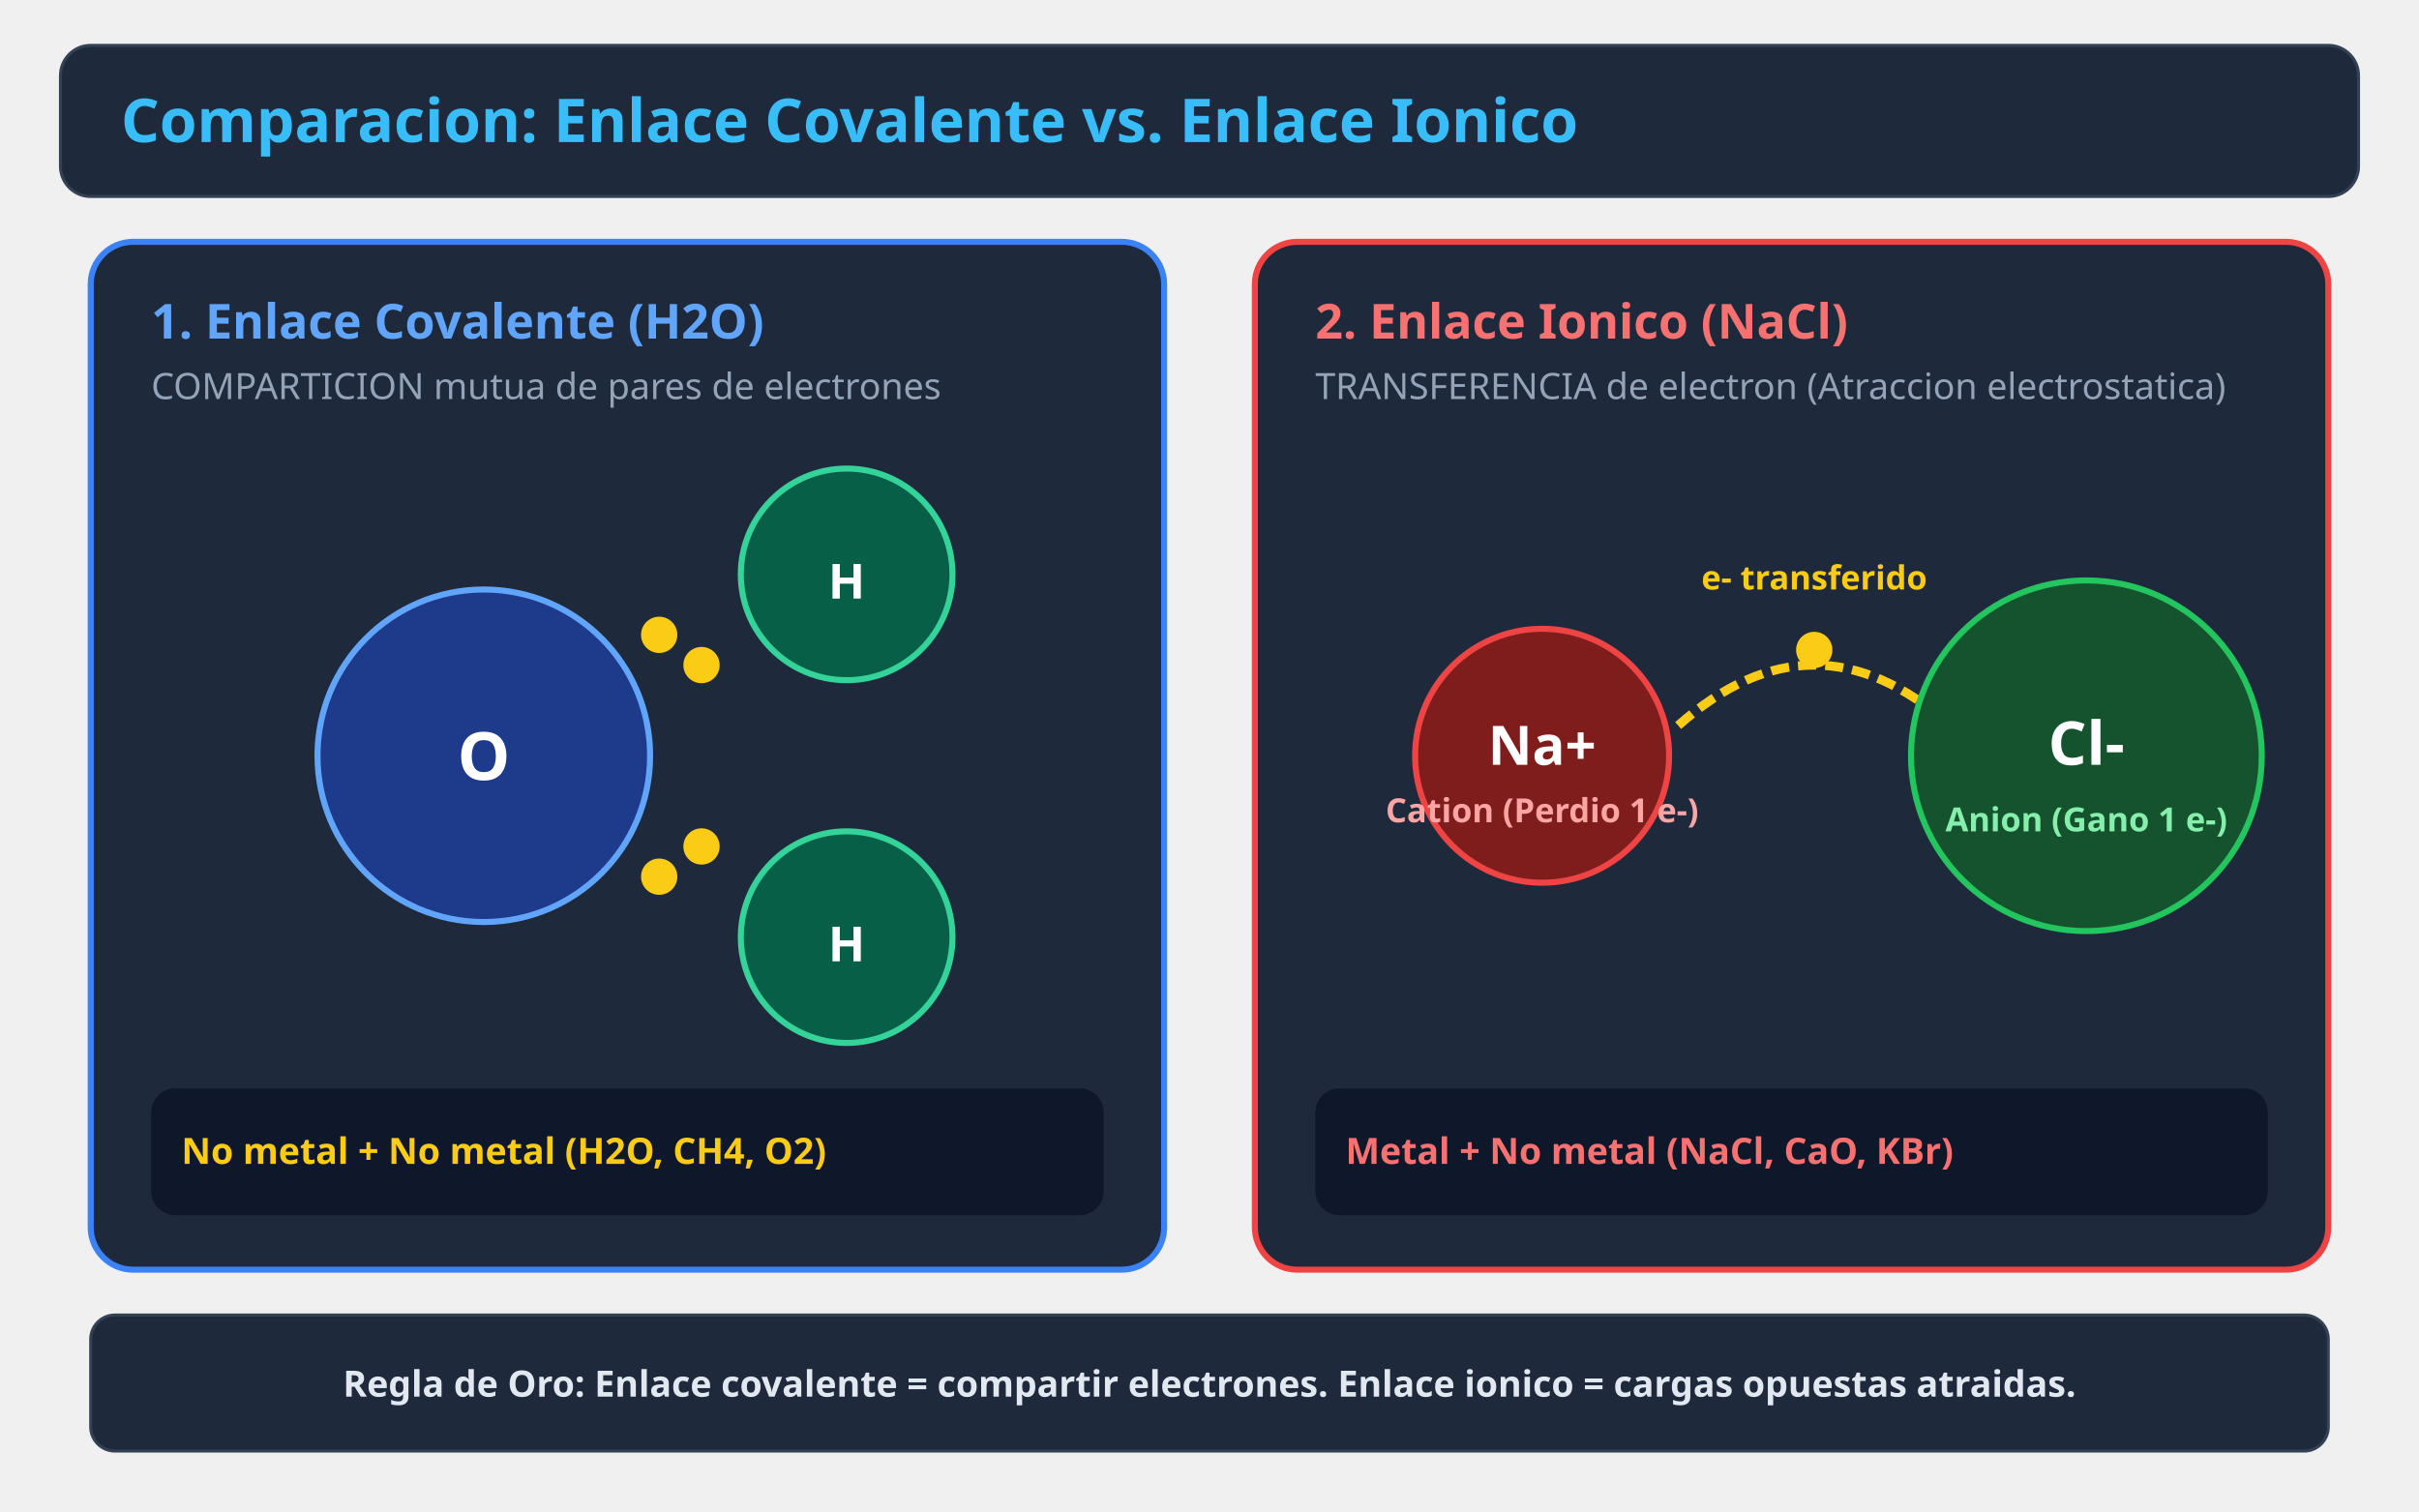
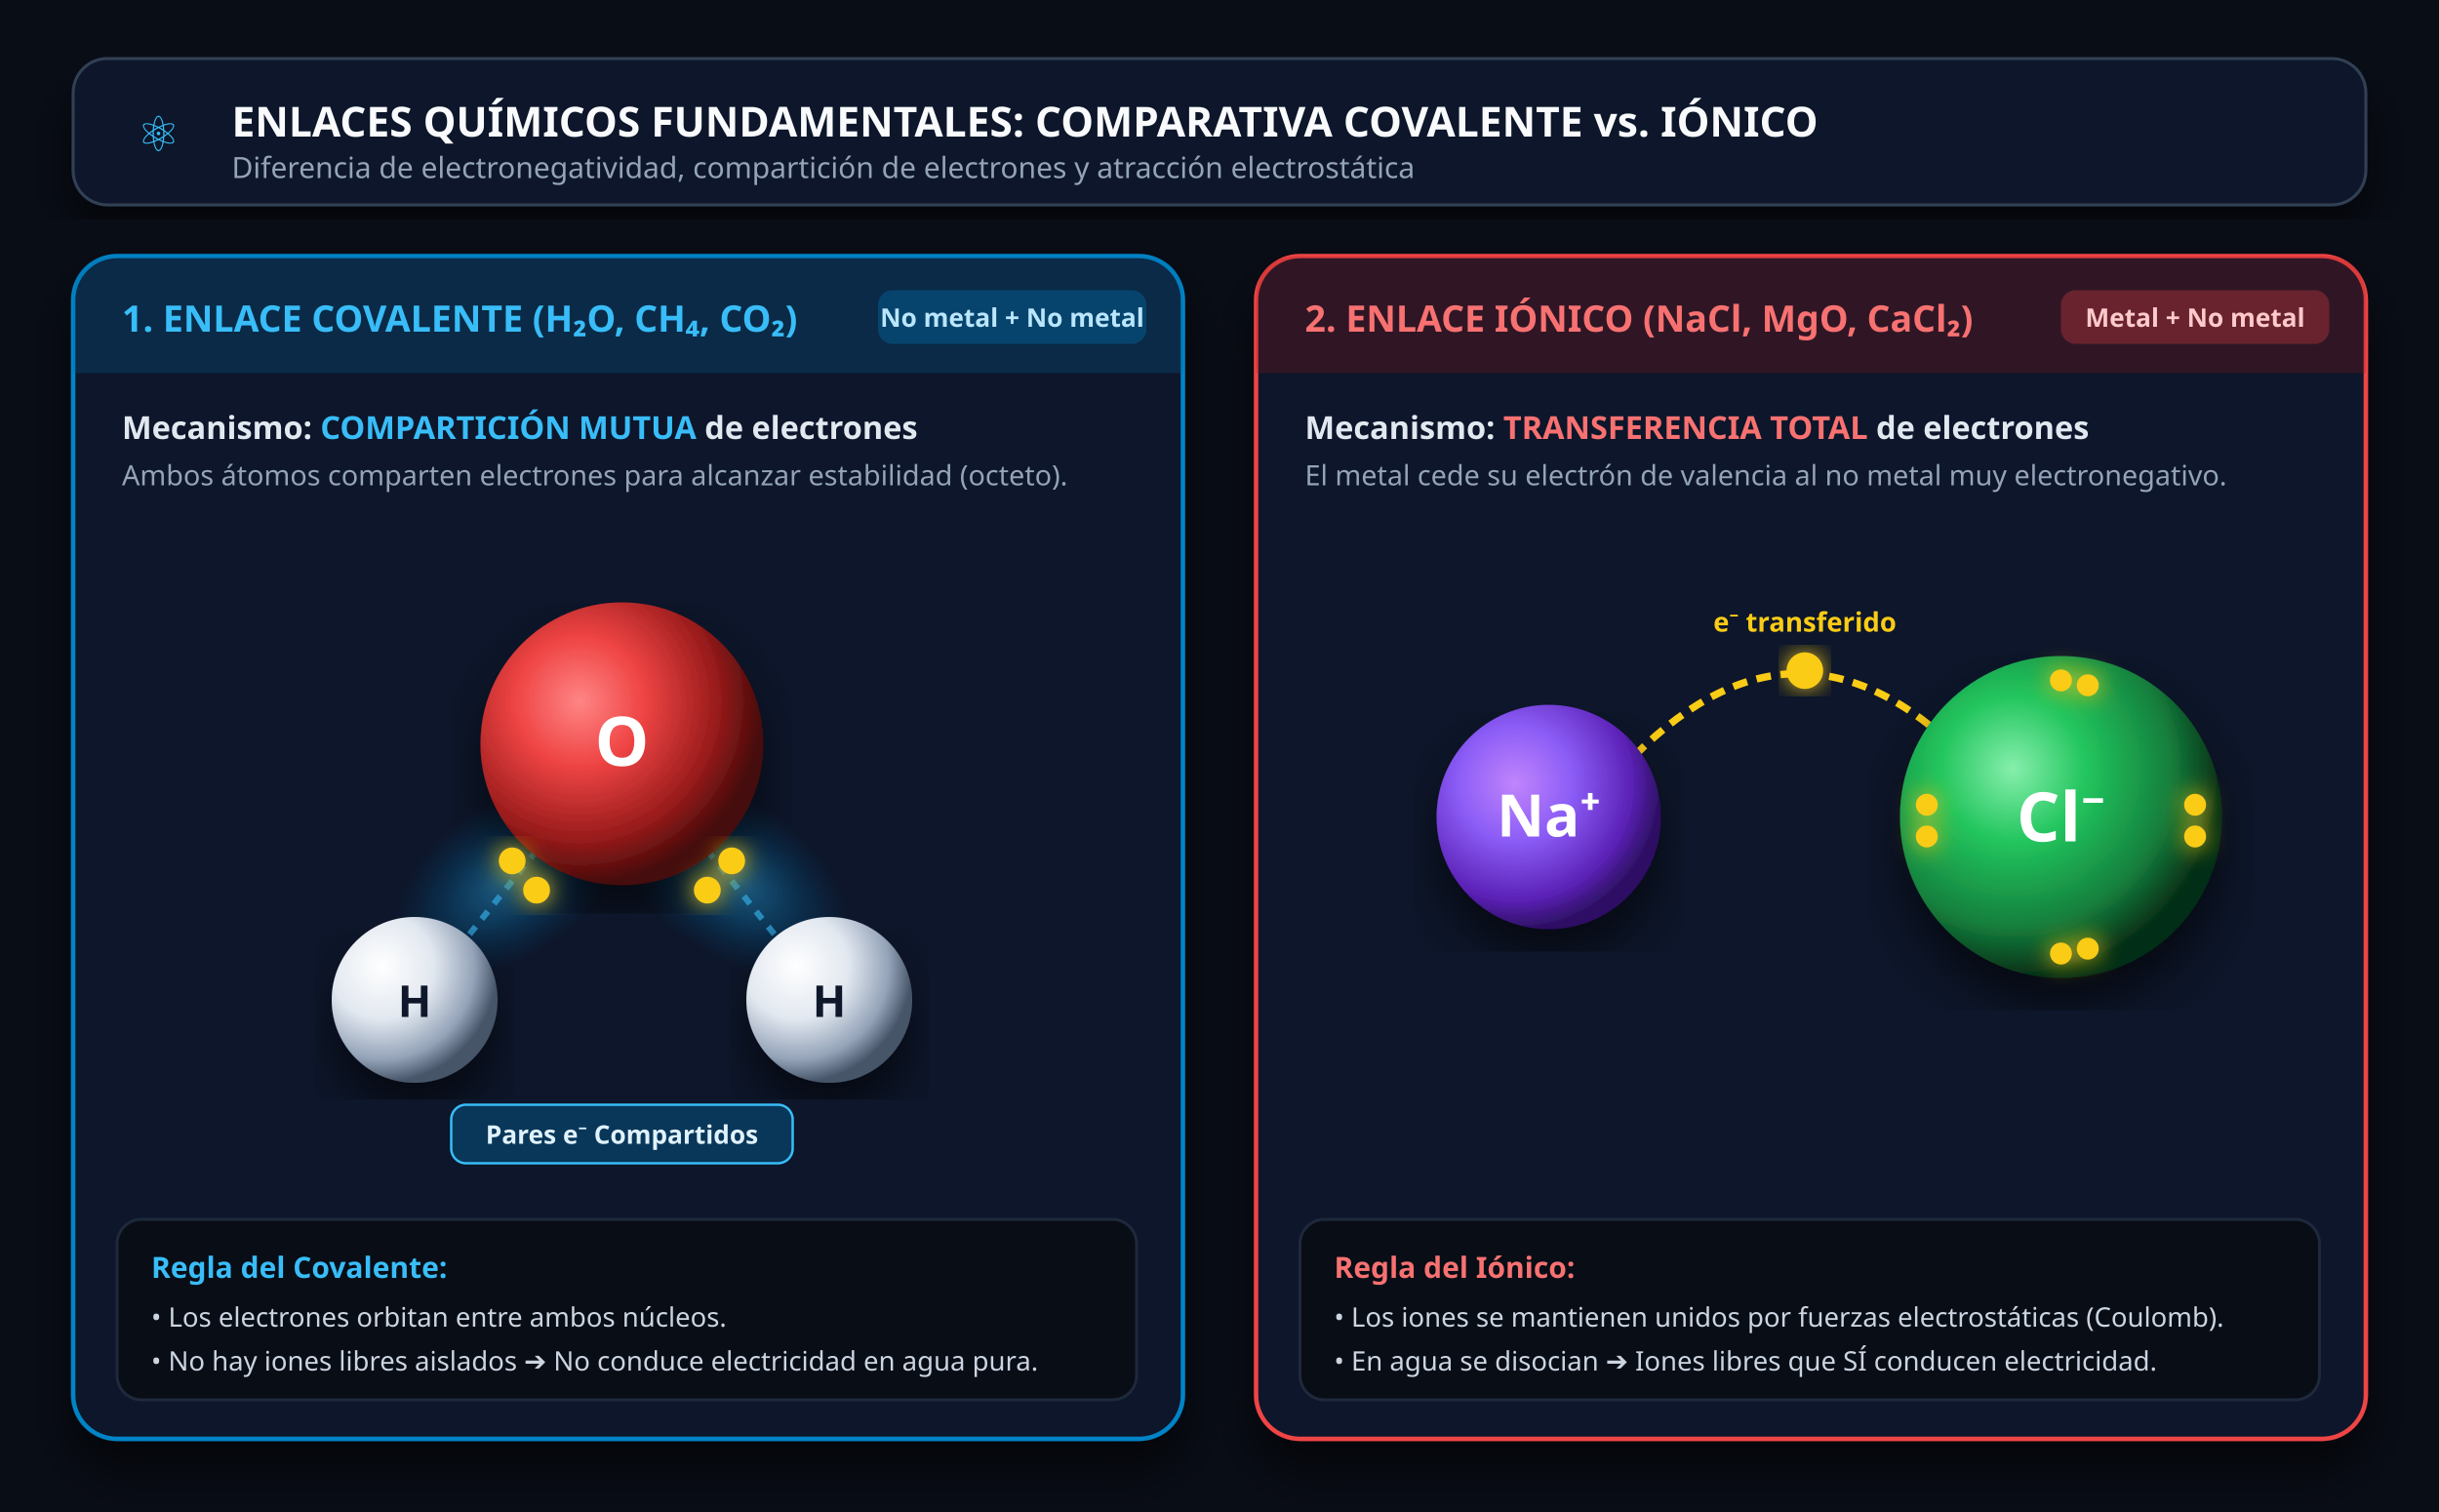
- <svg xmlns="http://www.w3.org/2000/svg" viewBox="0 0 800 500" width="100%" height="100%" style="background:#0f172a; font-family:'Segoe UI',sans-serif;">
-   <rect x="20" y="15" width="760" height="50" rx="10" fill="#1e293b" stroke="#334155" />
-   <text x="40" y="47" fill="#38bdf8" font-size="20" font-weight="bold">Comparacion: Enlace Covalente vs. Enlace Ionico</text>
-   <rect x="30" y="80" width="355" height="340" rx="14" fill="#1e293b" stroke="#3b82f6" stroke-width="2" />
-   <text x="50" y="112" fill="#60a5fa" font-size="16" font-weight="bold">1. Enlace Covalente (H2O)</text>
-   <text x="50" y="132" fill="#94a3b8" font-size="12">COMPARTICION mutua de pares de electrones</text>
-   <circle cx="160" cy="250" r="55" fill="#1e3a8a" stroke="#60a5fa" stroke-width="2" />
-   <text x="160" y="258" fill="#ffffff" font-size="22" font-weight="bold" text-anchor="middle">O</text>
-   <circle cx="280" cy="190" r="35" fill="#065f46" stroke="#34d399" stroke-width="2" />
-   <text x="280" y="198" fill="#ffffff" font-size="16" font-weight="bold" text-anchor="middle">H</text>
-   <circle cx="280" cy="310" r="35" fill="#065f46" stroke="#34d399" stroke-width="2" />
-   <text x="280" y="318" fill="#ffffff" font-size="16" font-weight="bold" text-anchor="middle">H</text>
-   <circle cx="218" cy="210" r="6" fill="#facc15" />
-   <circle cx="232" cy="220" r="6" fill="#facc15" />
-   <circle cx="218" cy="290" r="6" fill="#facc15" />
-   <circle cx="232" cy="280" r="6" fill="#facc15" />
-   <rect x="50" y="360" width="315" height="42" rx="8" fill="#0f172a" />
-   <text x="60" y="385" fill="#facc15" font-size="12" font-weight="bold">No metal + No metal (H2O, CH4, O2)</text>
-   <rect x="415" y="80" width="355" height="340" rx="14" fill="#1e293b" stroke="#ef4444" stroke-width="2" />
-   <text x="435" y="112" fill="#f87171" font-size="16" font-weight="bold">2. Enlace Ionico (NaCl)</text>
-   <text x="435" y="132" fill="#94a3b8" font-size="12">TRANSFERENCIA de electron (Atraccion electrostatica)</text>
-   <circle cx="510" cy="250" r="42" fill="#7f1d1d" stroke="#ef4444" stroke-width="2" />
-   <text x="510" y="253" fill="#ffffff" font-size="18" font-weight="bold" text-anchor="middle">Na+</text>
-   <text x="510" y="272" fill="#fca5a5" font-size="11" font-weight="bold" text-anchor="middle">Cation (Perdio 1 e-)</text>
-   <path d="M 555 240 Q 600 200 645 240" fill="none" stroke="#facc15" stroke-width="3" stroke-dasharray="6 3" />
-   <circle cx="600" cy="215" r="6" fill="#facc15" />
-   <text x="600" y="195" fill="#facc15" font-size="11" font-weight="bold" text-anchor="middle">e- transferido</text>
-   <circle cx="690" cy="250" r="58" fill="#14532d" stroke="#22c55e" stroke-width="2" />
-   <text x="690" y="253" fill="#ffffff" font-size="20" font-weight="bold" text-anchor="middle">Cl-</text>
-   <text x="690" y="275" fill="#86efac" font-size="11" font-weight="bold" text-anchor="middle">Anion (Gano 1 e-)</text>
-   <rect x="435" y="360" width="315" height="42" rx="8" fill="#0f172a" />
-   <text x="445" y="385" fill="#f87171" font-size="12" font-weight="bold">Metal + No metal (NaCl, CaO, KBr)</text>
-   <rect x="30" y="435" width="740" height="45" rx="8" fill="#1e293b" stroke="#334155" />
-   <text x="400" y="462" fill="#e2e8f0" font-size="12" font-weight="bold" text-anchor="middle">Regla de Oro: Enlace covalente = compartir electrones. Enlace ionico = cargas opuestas atraidas.</text>
+ <svg xmlns="http://www.w3.org/2000/svg" viewBox="0 0 1000 620" width="100%" height="100%">
+   <defs>
+     <filter id="glow-cyan" x="-20%" y="-20%" width="140%" height="140%">
+       <feGaussianBlur stdDeviation="6" result="blur" />
+       <feComposite in="SourceGraphic" in2="blur" operator="over" />
+     </filter>
+     <filter id="glow-gold" x="-20%" y="-20%" width="140%" height="140%">
+       <feGaussianBlur stdDeviation="5" result="blur" />
+       <feComposite in="SourceGraphic" in2="blur" operator="over" />
+     </filter>
+     <filter id="shadow-soft" x="-10%" y="-10%" width="120%" height="120%">
+       <feDropShadow dx="0" dy="12" stdDeviation="10" flood-color="#000000" flood-opacity="0.6" />
+     </filter>
+     <radialGradient id="sphere-oxygen" cx="35%" cy="35%" r="65%">
+       <stop offset="0%" stop-color="#ff8585" />
+       <stop offset="35%" stop-color="#ef4444" />
+       <stop offset="75%" stop-color="#991b1b" />
+       <stop offset="100%" stop-color="#450a0a" />
+     </radialGradient>
+     <radialGradient id="sphere-hydrogen" cx="30%" cy="30%" r="70%">
+       <stop offset="0%" stop-color="#ffffff" />
+       <stop offset="45%" stop-color="#e2e8f0" />
+       <stop offset="80%" stop-color="#94a3b8" />
+       <stop offset="100%" stop-color="#475569" />
+     </radialGradient>
+     <radialGradient id="sphere-sodium" cx="35%" cy="35%" r="65%">
+       <stop offset="0%" stop-color="#c084fc" />
+       <stop offset="40%" stop-color="#8b5cf6" />
+       <stop offset="80%" stop-color="#5b21b6" />
+       <stop offset="100%" stop-color="#2e1065" />
+     </radialGradient>
+     <radialGradient id="sphere-chlorine" cx="35%" cy="35%" r="65%">
+       <stop offset="0%" stop-color="#86efac" />
+       <stop offset="35%" stop-color="#22c55e" />
+       <stop offset="75%" stop-color="#15803d" />
+       <stop offset="100%" stop-color="#052e16" />
+     </radialGradient>
+     <radialGradient id="covalent-cloud" cx="50%" cy="50%" r="50%">
+       <stop offset="0%" stop-color="#38bdf8" stop-opacity="0.5" />
+       <stop offset="60%" stop-color="#0284c7" stop-opacity="0.2" />
+       <stop offset="100%" stop-color="#0369a1" stop-opacity="0" />
+     </radialGradient>
+   </defs>
+   <rect width="1000" height="620" fill="#090d16" />
+   <g transform="translate(30, 24)">
+     <rect width="940" height="60" rx="14" fill="#0f172a" stroke="#334155" stroke-width="1.2" filter="url(#shadow-soft)" />
+     <text x="35" y="38" fill="#38bdf8" font-size="20" font-weight="900" text-anchor="middle" font-family="'Segoe UI',sans-serif">⚛</text>
+     <text x="65" y="32" fill="#f8fafc" font-size="17" font-weight="800" font-family="'Segoe UI',sans-serif">ENLACES QUÍMICOS FUNDAMENTALES: COMPARATIVA COVALENTE vs. IÓNICO</text>
+     <text x="65" y="49" fill="#94a3b8" font-size="12" font-family="'Segoe UI',sans-serif">Diferencia de electronegatividad, compartición de electrones y atracción electrostática</text>
+   </g>
+   <g transform="translate(30, 105)">
+     <rect width="455" height="485" rx="18" fill="#0f172a" stroke="#0284c7" stroke-width="1.8" filter="url(#shadow-soft)" />
+     <path d="M 0 18 Q 0 0 18 0 L 437 0 Q 455 0 455 18 L 455 48 L 0 48 Z" fill="#0369a1" fill-opacity="0.25" />
+     <text x="20" y="31" fill="#38bdf8" font-size="15" font-weight="800" font-family="'Segoe UI',sans-serif">1. ENLACE COVALENTE (H₂O, CH₄, CO₂)</text>
+     <rect x="330" y="14" width="110" height="22" rx="6" fill="#0284c7" fill-opacity="0.3" />
+     <text x="385" y="29" fill="#bae6fd" font-size="10.5" font-weight="700" text-anchor="middle" font-family="'Segoe UI',sans-serif">No metal + No metal</text>
+     <text x="20" y="75" fill="#e2e8f0" font-size="13" font-weight="600" font-family="'Segoe UI',sans-serif">Mecanismo: <tspan fill="#38bdf8" font-weight="800">COMPARTICIÓN MUTUA</tspan> de electrones</text>
+     <text x="20" y="94" fill="#94a3b8" font-size="11.5" font-family="'Segoe UI',sans-serif">Ambos átomos comparten electrones para alcanzar estabilidad (octeto).</text>
+     <g transform="translate(225, 230)">
+       <ellipse cx="-45" cy="25" rx="55" ry="32" transform="rotate(-35 -45 25)" fill="url(#covalent-cloud)" />
+       <ellipse cx="45" cy="25" rx="55" ry="32" transform="rotate(35 45 25)" fill="url(#covalent-cloud)" />
+       <line x1="0" y1="-30" x2="-80" y2="70" stroke="#38bdf8" stroke-width="2.5" stroke-dasharray="4 4" opacity="0.6" />
+       <line x1="0" y1="-30" x2="80" y2="70" stroke="#38bdf8" stroke-width="2.5" stroke-dasharray="4 4" opacity="0.6" />
+       <circle cx="0" cy="-30" r="58" fill="url(#sphere-oxygen)" filter="url(#shadow-soft)" />
+       <text x="0" y="-21" fill="#ffffff" font-size="28" font-weight="900" text-anchor="middle" font-family="'Segoe UI',sans-serif">O</text>
+       <circle cx="-85" cy="75" r="34" fill="url(#sphere-hydrogen)" filter="url(#shadow-soft)" />
+       <text x="-85" y="82" fill="#0f172a" font-size="18" font-weight="900" text-anchor="middle" font-family="'Segoe UI',sans-serif">H</text>
+       <circle cx="85" cy="75" r="34" fill="url(#sphere-hydrogen)" filter="url(#shadow-soft)" />
+       <text x="85" y="82" fill="#0f172a" font-size="18" font-weight="900" text-anchor="middle" font-family="'Segoe UI',sans-serif">H</text>
+       <g filter="url(#glow-gold)">
+         <circle cx="-45" cy="18" r="5.5" fill="#facc15" />
+         <circle cx="-35" cy="30" r="5.5" fill="#facc15" />
+         <circle cx="45" cy="18" r="5.5" fill="#facc15" />
+         <circle cx="35" cy="30" r="5.5" fill="#facc15" />
+       </g>
+       <rect x="-70" y="118" width="140" height="24" rx="6" fill="#0369a1" fill-opacity="0.4" stroke="#38bdf8" stroke-width="1" />
+       <text x="0" y="134" fill="#e0f2fe" font-size="10.5" font-weight="800" text-anchor="middle" font-family="'Segoe UI',sans-serif">Pares e⁻ Compartidos</text>
+     </g>
+     <g transform="translate(18, 395)">
+       <rect width="418" height="74" rx="10" fill="#090d16" stroke="#1e293b" stroke-width="1.2" />
+       <text x="14" y="24" fill="#38bdf8" font-size="12" font-weight="800" font-family="'Segoe UI',sans-serif">Regla del Covalente:</text>
+       <text x="14" y="44" fill="#cbd5e1" font-size="11" font-family="'Segoe UI',sans-serif">• Los electrones orbitan entre ambos núcleos.</text>
+       <text x="14" y="62" fill="#cbd5e1" font-size="11" font-family="'Segoe UI',sans-serif">• No hay iones libres aislados ➔ No conduce electricidad en agua pura.</text>
+     </g>
+   </g>
+   <g transform="translate(515, 105)">
+     <rect width="455" height="485" rx="18" fill="#0f172a" stroke="#ef4444" stroke-width="1.8" filter="url(#shadow-soft)" />
+     <path d="M 0 18 Q 0 0 18 0 L 437 0 Q 455 0 455 18 L 455 48 L 0 48 Z" fill="#991b1b" fill-opacity="0.25" />
+     <text x="20" y="31" fill="#f87171" font-size="15" font-weight="800" font-family="'Segoe UI',sans-serif">2. ENLACE IÓNICO (NaCl, MgO, CaCl₂)</text>
+     <rect x="330" y="14" width="110" height="22" rx="6" fill="#ef4444" fill-opacity="0.3" />
+     <text x="385" y="29" fill="#fecaca" font-size="10.5" font-weight="700" text-anchor="middle" font-family="'Segoe UI',sans-serif">Metal + No metal</text>
+     <text x="20" y="75" fill="#e2e8f0" font-size="13" font-weight="600" font-family="'Segoe UI',sans-serif">Mecanismo: <tspan fill="#f87171" font-weight="800">TRANSFERENCIA TOTAL</tspan> de electrones</text>
+     <text x="20" y="94" fill="#94a3b8" font-size="11.5" font-family="'Segoe UI',sans-serif">El metal cede su electrón de valencia al no metal muy electronegativo.</text>
+     <g transform="translate(225, 230)">
+       <path d="M -70 -25 Q 0 -95 70 -20" fill="none" stroke="#facc15" stroke-width="3" stroke-dasharray="6 4" />
+       <polygon points="73,-14 62,-26 73,-30" fill="#facc15" />
+       <circle cx="0" cy="-60" r="7.5" fill="#facc15" filter="url(#glow-gold)" />
+       <text x="0" y="-76" fill="#facc15" font-size="11" font-weight="800" text-anchor="middle" font-family="'Segoe UI',sans-serif">e⁻ transferido</text>
+       <circle cx="-105" cy="0" r="46" fill="url(#sphere-sodium)" filter="url(#shadow-soft)" />
+       <text x="-105" y="8" fill="#ffffff" font-size="24" font-weight="900" text-anchor="middle" font-family="'Segoe UI',sans-serif">Na⁺</text>
+       <circle cx="105" cy="0" r="66" fill="url(#sphere-chlorine)" filter="url(#shadow-soft)" />
+       <text x="105" y="10" fill="#ffffff" font-size="28" font-weight="900" text-anchor="middle" font-family="'Segoe UI',sans-serif">Cl⁻</text>
+       <g filter="url(#glow-gold)">
+         <circle cx="105" cy="-56" r="4.5" fill="#facc15" />
+         <circle cx="116" cy="-54" r="4.5" fill="#facc15" />
+         <circle cx="160" cy="-5" r="4.5" fill="#facc15" />
+         <circle cx="160" cy="8" r="4.5" fill="#facc15" />
+         <circle cx="105" cy="56" r="4.5" fill="#facc15" />
+         <circle cx="116" cy="54" r="4.5" fill="#facc15" />
+         <circle cx="50" cy="-5" r="4.5" fill="#facc15" />
+         <circle cx="50" cy="8" r="4.5" fill="#facc15" />
+       </g>
+     </g>
+     <g transform="translate(18, 395)">
+       <rect width="418" height="74" rx="10" fill="#090d16" stroke="#1e293b" stroke-width="1.2" />
+       <text x="14" y="24" fill="#f87171" font-size="12" font-weight="800" font-family="'Segoe UI',sans-serif">Regla del Iónico:</text>
+       <text x="14" y="44" fill="#cbd5e1" font-size="11" font-family="'Segoe UI',sans-serif">• Los iones se mantienen unidos por fuerzas electrostáticas (Coulomb).</text>
+       <text x="14" y="62" fill="#cbd5e1" font-size="11" font-family="'Segoe UI',sans-serif">• En agua se disocian ➔ Iones libres que SÍ conducen electricidad.</text>
+     </g>
+   </g>
</svg>
